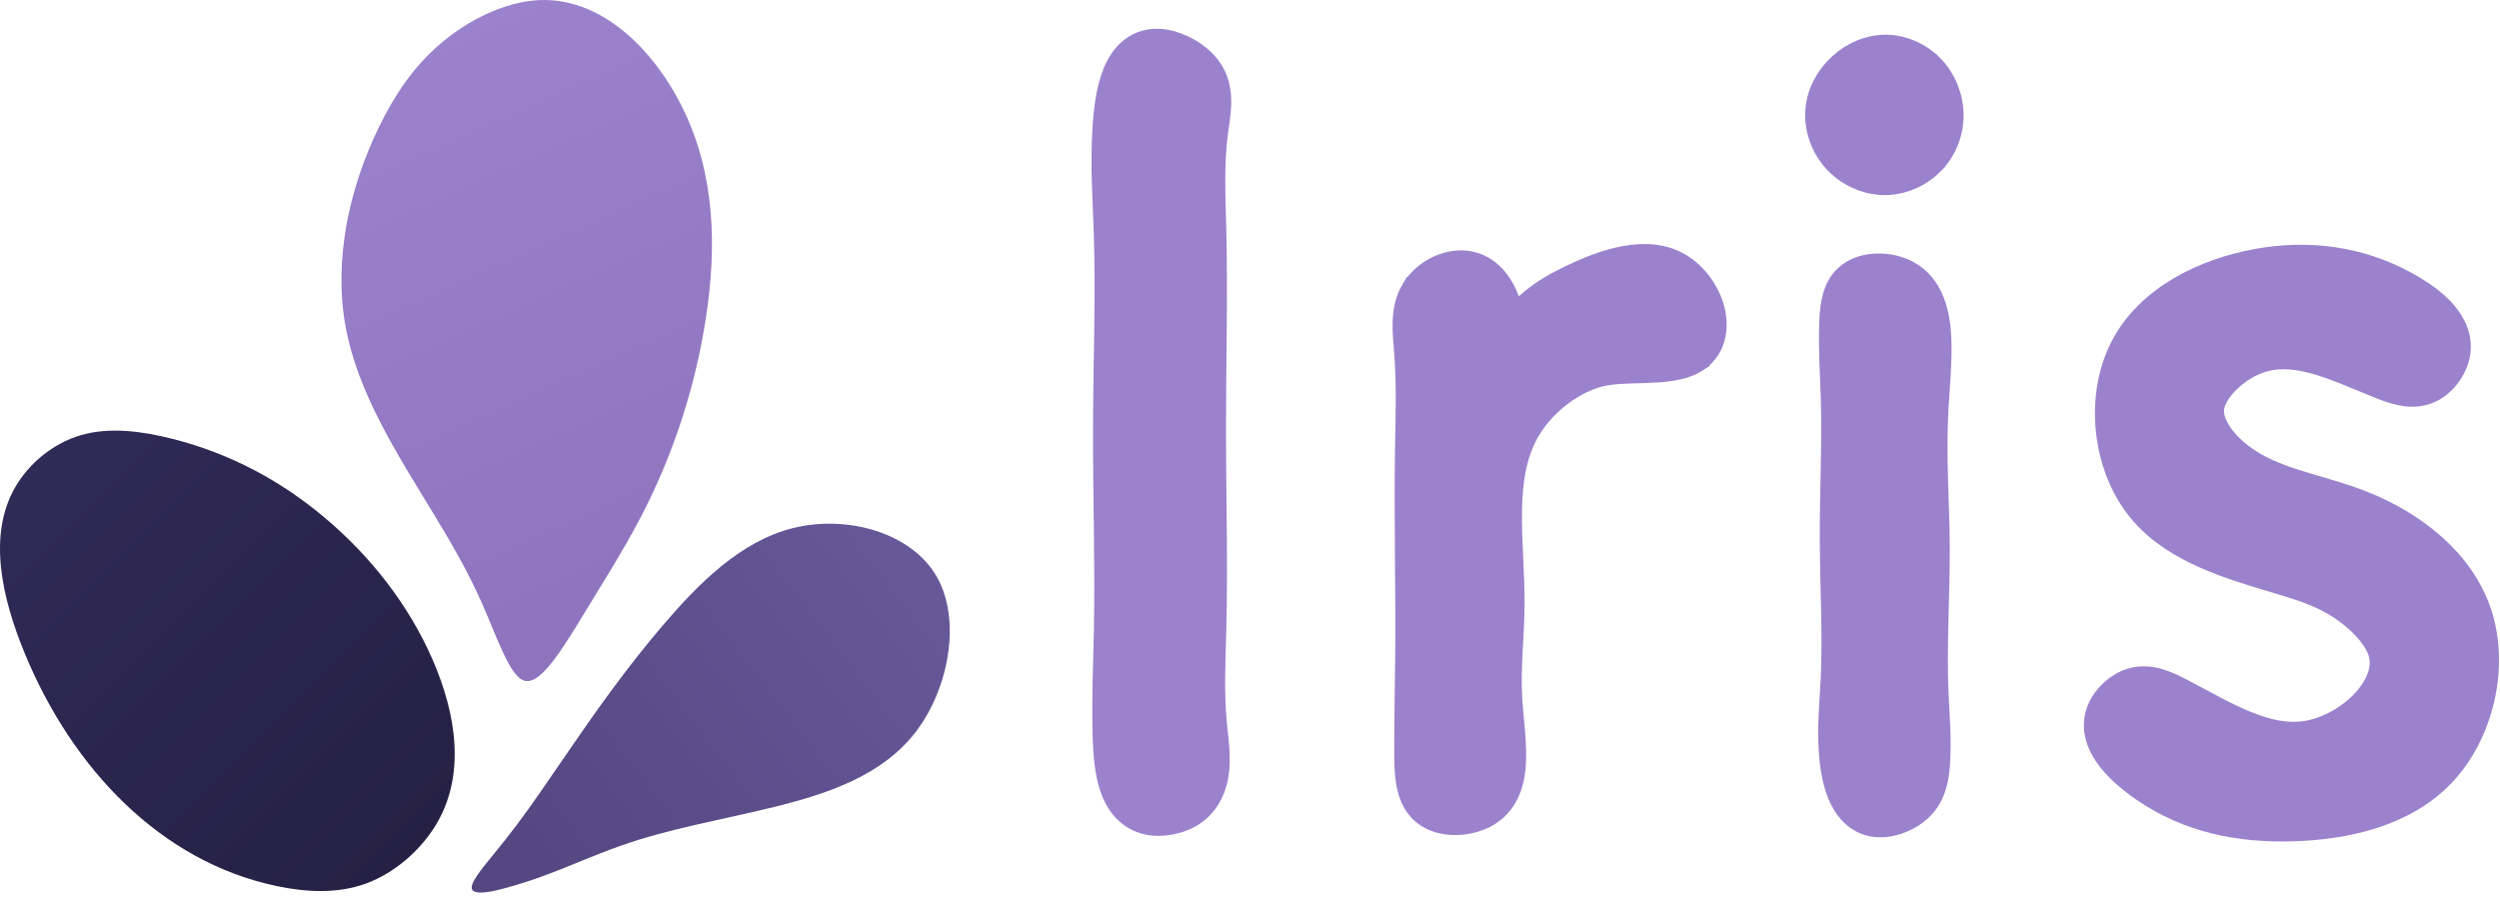
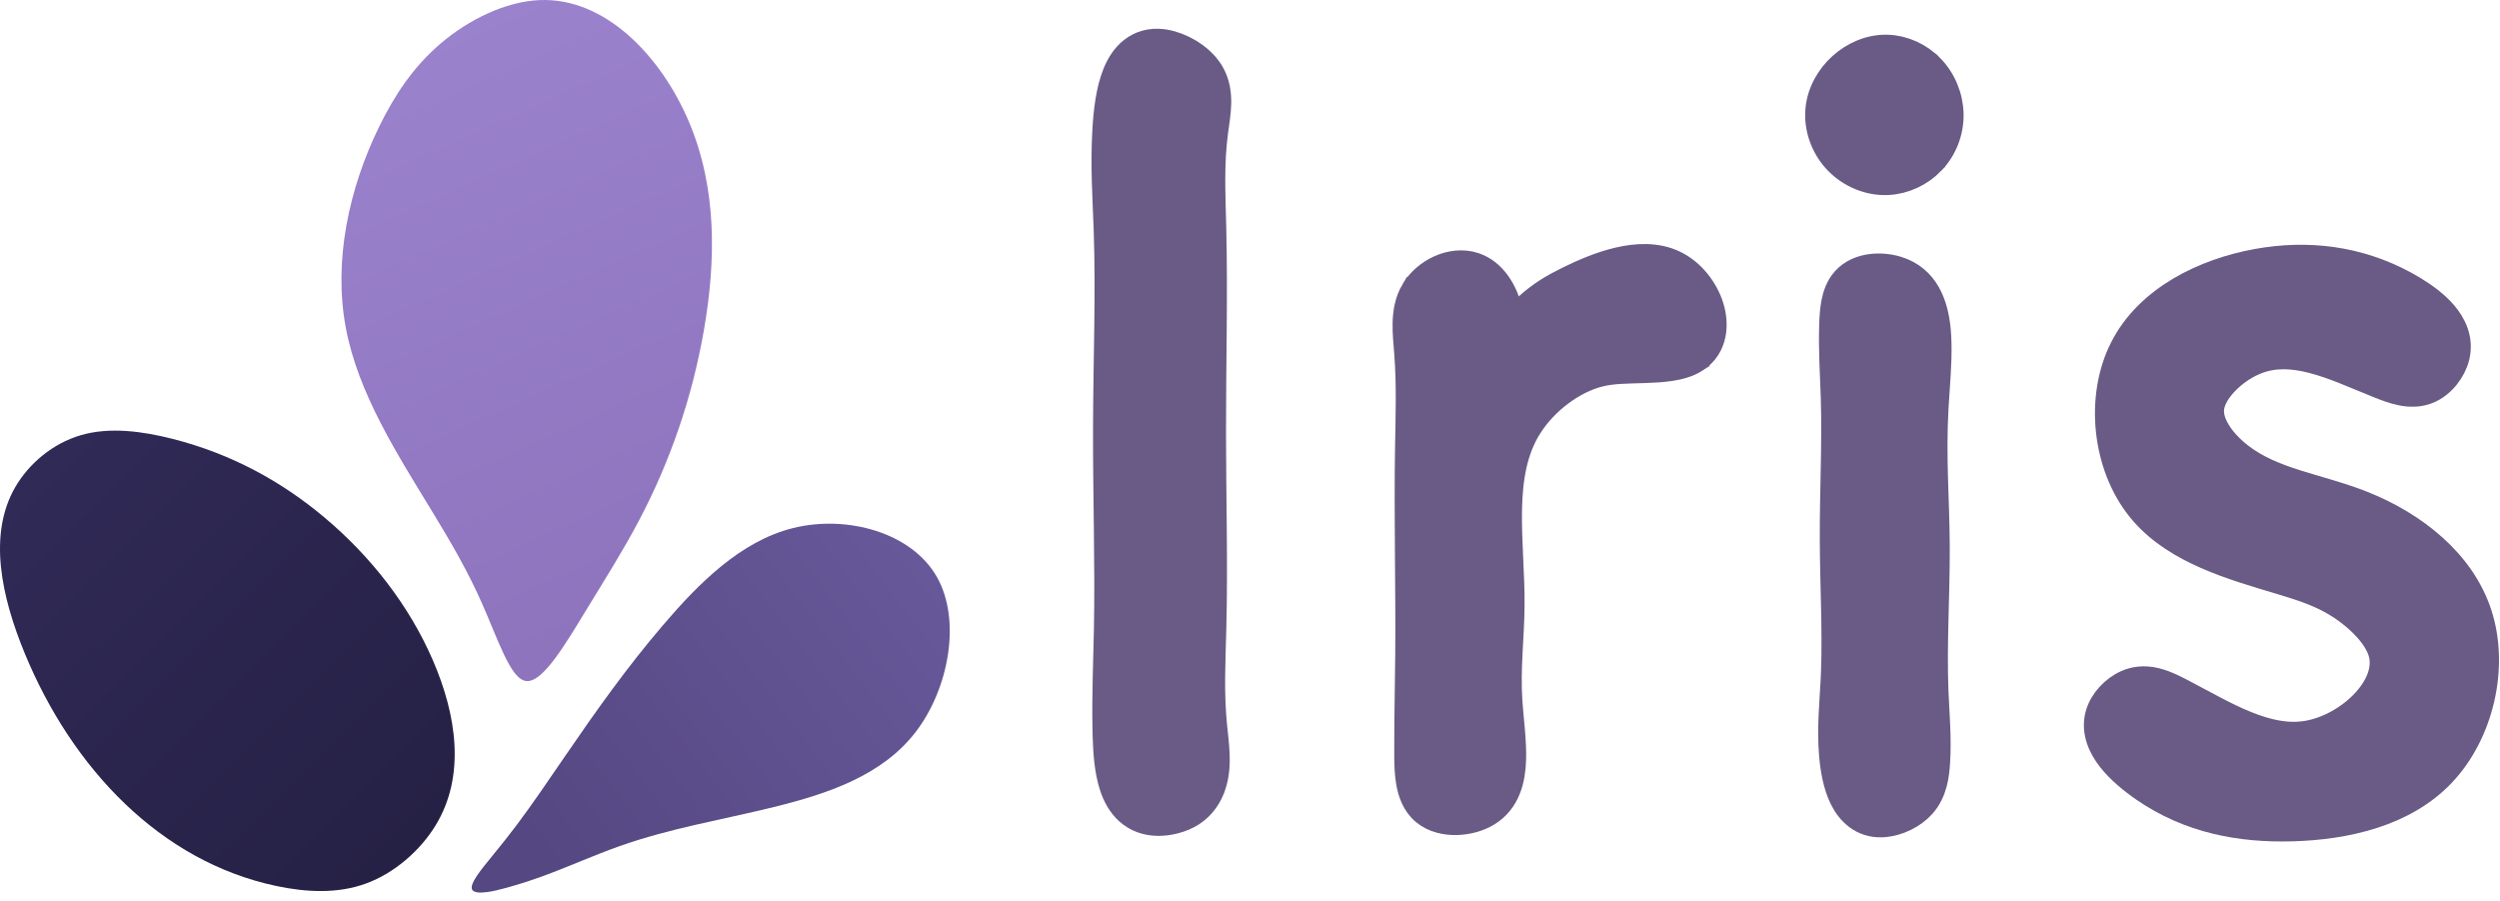
<svg xmlns="http://www.w3.org/2000/svg" width="261" height="94" viewBox="0 0 261 94" fill="none">
-   <path d="M118.311 5.359C119.144 4.702 120.173 4.404 121.33 4.528L121.672 4.576C122.474 4.716 123.301 5.039 124.032 5.463C124.867 5.946 125.701 6.631 126.26 7.494L126.386 7.698C126.98 8.724 127.11 9.821 127.091 10.8C127.071 11.799 126.88 12.886 126.77 13.715C126.324 17.066 126.487 20.292 126.571 23.734C126.746 30.83 126.54 38.055 126.546 45.142C126.552 51.922 126.752 58.856 126.579 65.627C126.492 69.056 126.318 72.282 126.653 75.722C126.74 76.613 126.884 77.706 126.925 78.717C126.966 79.754 126.913 80.886 126.542 81.981L126.541 81.982C126.185 83.031 125.526 84.078 124.419 84.794L124.418 84.795C123.376 85.467 122.044 85.773 120.954 85.766C119.744 85.757 118.711 85.363 117.899 84.633C117.12 83.932 116.64 83.007 116.331 82.081C115.801 80.493 115.665 78.555 115.616 76.811L115.6 76.076C115.533 72.383 115.686 69.024 115.749 65.733C115.883 58.737 115.634 51.682 115.659 44.397C115.683 37.45 115.956 30.699 115.728 24.033C115.615 20.753 115.369 17.326 115.588 13.593C115.701 11.671 115.945 9.455 116.646 7.728C117.002 6.853 117.52 5.983 118.311 5.359Z" fill="#9B82CD" stroke="#9B82CD" stroke-width="3" />
-   <path d="M169.054 27.314C170.901 26.88 173.005 26.747 174.848 27.644C176.666 28.529 177.994 30.303 178.545 32.067C179.082 33.786 179.013 36.114 177.049 37.402V37.403C176.263 37.918 175.299 38.154 174.452 38.284C173.58 38.418 172.656 38.461 171.86 38.488C169.815 38.557 168.421 38.538 166.993 38.895C164.185 39.599 161.223 41.83 159.55 44.52H159.549C158.013 46.99 157.53 49.915 157.463 53.166C157.43 54.788 157.5 56.448 157.578 58.147C157.656 59.828 157.741 61.556 157.728 63.234C157.714 64.935 157.596 66.601 157.517 68.204C157.436 69.829 157.389 71.447 157.499 73.182C157.612 74.959 157.95 77.359 157.889 79.297C157.826 81.274 157.352 83.544 155.273 84.802C154.352 85.359 153.204 85.654 152.119 85.679C151.055 85.703 149.814 85.469 148.868 84.69C147.866 83.865 147.477 82.659 147.301 81.631C147.167 80.847 147.131 80.001 147.121 79.217L147.117 78.458C147.113 74.763 147.196 71.465 147.222 68.173C147.275 61.328 147.084 53.789 147.199 46.818C147.255 43.422 147.378 40.236 147.107 36.764C147.037 35.859 146.92 34.751 146.946 33.715C146.973 32.66 147.147 31.488 147.776 30.429H147.777C148.394 29.392 149.372 28.587 150.428 28.117C151.476 27.651 152.763 27.447 153.977 27.861C155.907 28.52 157.028 30.497 157.456 32.255C157.596 32.831 157.671 33.426 157.719 33.962C158.209 33.451 158.793 32.839 159.282 32.374L159.568 32.108C160.99 30.815 162.306 30.053 163.86 29.287C165.337 28.559 167.179 27.754 169.054 27.314Z" fill="#9B82CD" stroke="#9B82CD" stroke-width="3" />
-   <path d="M195.419 28.016C196.334 27.895 197.287 27.996 198.097 28.243C201.071 29.15 201.986 31.871 202.235 34.406C202.422 36.303 202.28 38.517 202.138 40.566L202.009 42.543C201.712 47.863 202.112 52.065 202.136 57.101C202.147 59.562 202.063 62.141 202.002 64.674C201.941 67.222 201.903 69.738 201.999 72.144C202.093 74.487 202.34 77.01 202.169 79.625V79.626C202.088 80.856 201.906 82.611 200.709 83.959C199.732 85.06 198.181 85.773 196.828 85.898L196.561 85.916C194.523 85.988 193.255 84.702 192.56 83.296C191.89 81.942 191.608 80.252 191.483 78.779C191.254 76.058 191.528 73.447 191.646 71.101L191.686 70.189C191.852 65.631 191.579 61.092 191.562 56.308C191.543 51.177 191.817 46.419 191.665 41.504C191.592 39.131 191.406 36.58 191.504 33.804C191.528 33.129 191.57 32.342 191.718 31.599C191.863 30.869 192.139 30.021 192.742 29.338C193.486 28.495 194.516 28.134 195.419 28.016Z" fill="#9B82CD" stroke="#9B82CD" stroke-width="3" />
-   <path d="M197.14 5.127C198.79 5.182 200.404 5.928 201.568 7.111H201.569C202.819 8.383 203.548 10.155 203.58 11.921C203.613 13.722 202.92 15.499 201.667 16.795V16.796C200.513 17.989 198.886 18.769 197.188 18.86L196.847 18.869C194.904 18.867 193.01 17.952 191.747 16.513C190.553 15.151 189.907 13.302 190.055 11.51C190.202 9.713 191.133 8.101 192.39 6.965C193.646 5.829 195.341 5.068 197.14 5.127Z" fill="#9B82CD" stroke="#9B82CD" stroke-width="3" />
-   <path d="M235.736 27.475C240.971 26.521 246.247 27.141 251.101 29.777L251.569 30.039L252.044 30.318C253.156 30.993 254.287 31.822 255.133 32.796C256.105 33.916 256.86 35.432 256.436 37.193C256.101 38.579 255.014 40.056 253.56 40.657C252.601 41.054 251.632 41.008 250.807 40.84C249.993 40.674 249.185 40.36 248.5 40.086C246.004 39.087 243.768 38.046 241.5 37.468C239.432 36.94 237.528 36.856 235.688 37.555L235.32 37.705C234.246 38.176 233.157 38.938 232.309 39.835C231.447 40.745 230.936 41.683 230.812 42.485C230.691 43.262 230.902 44.132 231.454 45.062C232.006 45.993 232.849 46.89 233.806 47.643C235.526 48.996 237.522 49.809 239.758 50.522C241.911 51.207 244.474 51.844 246.834 52.794C251.997 54.871 257.012 58.71 258.781 64.175C260.557 69.657 258.949 76.507 254.993 80.679C251.029 84.86 244.9 86.181 239.404 86.335C234.005 86.486 228.718 85.524 223.957 82.237L223.498 81.912C222.301 81.041 221.036 79.945 220.187 78.708C219.337 77.47 218.738 75.822 219.479 74.101H219.479C220.03 72.824 221.297 71.636 222.718 71.228C223.725 70.939 224.688 71.073 225.51 71.325C226.114 71.51 226.703 71.78 227.239 72.048L227.757 72.312C230.125 73.544 232.307 74.823 234.576 75.737C236.808 76.637 238.912 77.087 240.981 76.739C243.2 76.367 245.533 75.054 247.12 73.311C248.719 71.555 249.339 69.642 248.812 67.986C248.298 66.376 246.621 64.603 244.708 63.313C242.684 61.95 240.639 61.294 238.196 60.56C235.771 59.832 233.011 59.041 230.465 57.923C228.071 56.871 225.751 55.485 223.975 53.475L223.627 53.063C219.995 48.59 219.245 41.488 221.837 36.4C224.449 31.273 230.268 28.471 235.735 27.475H235.736Z" fill="#9B82CD" stroke="#9B82CD" stroke-width="3" />
+   <path d="M118.311 5.359C119.144 4.702 120.173 4.404 121.33 4.528L121.672 4.576C122.474 4.716 123.301 5.039 124.032 5.463C124.867 5.946 125.701 6.631 126.26 7.494L126.386 7.698C126.98 8.724 127.11 9.821 127.091 10.8C127.071 11.799 126.88 12.886 126.77 13.715C126.324 17.066 126.487 20.292 126.571 23.734C126.746 30.83 126.54 38.055 126.546 45.142C126.552 51.922 126.752 58.856 126.579 65.627C126.492 69.056 126.318 72.282 126.653 75.722C126.74 76.613 126.884 77.706 126.925 78.717C126.966 79.754 126.913 80.886 126.542 81.981L126.541 81.982C126.185 83.031 125.526 84.078 124.419 84.794L124.418 84.795C123.376 85.467 122.044 85.773 120.954 85.766C119.744 85.757 118.711 85.363 117.899 84.633C117.12 83.932 116.64 83.007 116.331 82.081C115.801 80.493 115.665 78.555 115.616 76.811L115.6 76.076C115.533 72.383 115.686 69.024 115.749 65.733C115.883 58.737 115.634 51.682 115.659 44.397C115.683 37.45 115.956 30.699 115.728 24.033C115.615 20.753 115.369 17.326 115.588 13.593C115.701 11.671 115.945 9.455 116.646 7.728C117.002 6.853 117.52 5.983 118.311 5.359Z" fill="#695B86" stroke="#695B86" stroke-width="3" />
+   <path d="M169.054 27.314C170.901 26.88 173.005 26.747 174.848 27.644C176.666 28.529 177.994 30.303 178.545 32.067C179.082 33.786 179.013 36.114 177.049 37.402V37.403C176.263 37.918 175.299 38.154 174.452 38.284C173.58 38.418 172.656 38.461 171.86 38.488C169.815 38.557 168.421 38.538 166.993 38.895C164.185 39.599 161.223 41.83 159.55 44.52H159.549C158.013 46.99 157.53 49.915 157.463 53.166C157.43 54.788 157.5 56.448 157.578 58.147C157.656 59.828 157.741 61.556 157.728 63.234C157.714 64.935 157.596 66.601 157.517 68.204C157.436 69.829 157.389 71.447 157.499 73.182C157.612 74.959 157.95 77.359 157.889 79.297C157.826 81.274 157.352 83.544 155.273 84.802C154.352 85.359 153.204 85.654 152.119 85.679C151.055 85.703 149.814 85.469 148.868 84.69C147.866 83.865 147.477 82.659 147.301 81.631C147.167 80.847 147.131 80.001 147.121 79.217L147.117 78.458C147.113 74.763 147.196 71.465 147.222 68.173C147.275 61.328 147.084 53.789 147.199 46.818C147.255 43.422 147.378 40.236 147.107 36.764C147.037 35.859 146.92 34.751 146.946 33.715C146.973 32.66 147.147 31.488 147.776 30.429H147.777C148.394 29.392 149.372 28.587 150.428 28.117C151.476 27.651 152.763 27.447 153.977 27.861C155.907 28.52 157.028 30.497 157.456 32.255C157.596 32.831 157.671 33.426 157.719 33.962C158.209 33.451 158.793 32.839 159.282 32.374L159.568 32.108C160.99 30.815 162.306 30.053 163.86 29.287C165.337 28.559 167.179 27.754 169.054 27.314Z" fill="#695B86" stroke="#695B86" stroke-width="3" />
+   <path d="M195.419 28.016C196.334 27.895 197.287 27.996 198.097 28.243C201.071 29.15 201.986 31.871 202.235 34.406C202.422 36.303 202.28 38.517 202.138 40.566L202.009 42.543C201.712 47.863 202.112 52.065 202.136 57.101C202.147 59.562 202.063 62.141 202.002 64.674C201.941 67.222 201.903 69.738 201.999 72.144C202.093 74.487 202.34 77.01 202.169 79.625V79.626C202.088 80.856 201.906 82.611 200.709 83.959C199.732 85.06 198.181 85.773 196.828 85.898L196.561 85.916C194.523 85.988 193.255 84.702 192.56 83.296C191.89 81.942 191.608 80.252 191.483 78.779C191.254 76.058 191.528 73.447 191.646 71.101L191.686 70.189C191.852 65.631 191.579 61.092 191.562 56.308C191.543 51.177 191.817 46.419 191.665 41.504C191.592 39.131 191.406 36.58 191.504 33.804C191.528 33.129 191.57 32.342 191.718 31.599C191.863 30.869 192.139 30.021 192.742 29.338C193.486 28.495 194.516 28.134 195.419 28.016Z" fill="#695B86" stroke="#695B86" stroke-width="3" />
+   <path d="M197.14 5.127C198.79 5.182 200.404 5.928 201.568 7.111H201.569C202.819 8.383 203.548 10.155 203.58 11.921C203.613 13.722 202.92 15.499 201.667 16.795V16.796C200.513 17.989 198.886 18.769 197.188 18.86L196.847 18.869C194.904 18.867 193.01 17.952 191.747 16.513C190.553 15.151 189.907 13.302 190.055 11.51C190.202 9.713 191.133 8.101 192.39 6.965C193.646 5.829 195.341 5.068 197.14 5.127Z" fill="#695B86" stroke="#695B86" stroke-width="3" />
+   <path d="M235.736 27.475C240.971 26.521 246.247 27.141 251.101 29.777L251.569 30.039L252.044 30.318C253.156 30.993 254.287 31.822 255.133 32.796C256.105 33.916 256.86 35.432 256.436 37.193C256.101 38.579 255.014 40.056 253.56 40.657C252.601 41.054 251.632 41.008 250.807 40.84C249.993 40.674 249.185 40.36 248.5 40.086C246.004 39.087 243.768 38.046 241.5 37.468C239.432 36.94 237.528 36.856 235.688 37.555L235.32 37.705C234.246 38.176 233.157 38.938 232.309 39.835C231.447 40.745 230.936 41.683 230.812 42.485C230.691 43.262 230.902 44.132 231.454 45.062C232.006 45.993 232.849 46.89 233.806 47.643C235.526 48.996 237.522 49.809 239.758 50.522C241.911 51.207 244.474 51.844 246.834 52.794C251.997 54.871 257.012 58.71 258.781 64.175C260.557 69.657 258.949 76.507 254.993 80.679C251.029 84.86 244.9 86.181 239.404 86.335C234.005 86.486 228.718 85.524 223.957 82.237L223.498 81.912C222.301 81.041 221.036 79.945 220.187 78.708C219.337 77.47 218.738 75.822 219.479 74.101H219.479C220.03 72.824 221.297 71.636 222.718 71.228C223.725 70.939 224.688 71.073 225.51 71.325C226.114 71.51 226.703 71.78 227.239 72.048L227.757 72.312C230.125 73.544 232.307 74.823 234.576 75.737C236.808 76.637 238.912 77.087 240.981 76.739C243.2 76.367 245.533 75.054 247.12 73.311C248.719 71.555 249.339 69.642 248.812 67.986C248.298 66.376 246.621 64.603 244.708 63.313C242.684 61.95 240.639 61.294 238.196 60.56C235.771 59.832 233.011 59.041 230.465 57.923C228.071 56.871 225.751 55.485 223.975 53.475L223.627 53.063C219.995 48.59 219.245 41.488 221.837 36.4C224.449 31.273 230.268 28.471 235.735 27.475H235.736Z" fill="#695B86" stroke="#695B86" stroke-width="3" />
  <path d="M54.914 71.094C55.836 71.236 56.906 70.165 57.992 68.707C59.05 67.286 60.123 65.496 61.169 63.781C63.169 60.502 65.07 57.496 66.717 54.38C70.016 48.14 72.299 41.46 73.516 34.476C74.781 27.218 74.894 19.631 71.942 12.688C69.051 5.889 63.221 -0.292 56.336 0.011C52.783 0.167 48.95 2.049 46.027 4.535C43.166 6.968 41.178 9.98 39.584 13.252C36.433 19.717 34.824 27.196 36.101 34.139C37.377 41.078 41.538 47.481 45.281 53.639C47.121 56.666 48.861 59.635 50.379 63.078C51.163 64.855 51.887 66.759 52.627 68.31C53.338 69.799 54.063 70.963 54.914 71.094Z" fill="url(#paint0_linear_135_102)" />
  <path d="M28.859 92.497C31.951 93.15 35.234 93.337 38.235 92.236C41.199 91.148 43.89 88.804 45.501 86.159C48.66 80.972 47.672 74.624 45.215 68.945C42.709 63.149 38.674 58.049 33.915 54.047C29.343 50.202 24.103 47.37 18.062 45.828C14.864 45.011 11.441 44.556 8.438 45.434C5.524 46.286 3.006 48.393 1.572 50.89C-1.264 55.83 0.145 62.299 2.585 68.213C7.54 80.217 16.748 89.937 28.859 92.497Z" fill="url(#paint1_linear_135_102)" />
  <path d="M49.307 92.866C49.466 93.19 50.089 93.236 50.843 93.138C51.486 93.055 52.224 92.869 52.928 92.675C54.309 92.294 55.558 91.886 56.814 91.424C59.429 90.463 62.075 89.268 64.727 88.33C70.025 86.456 75.352 85.603 80.84 84.249C86.406 82.875 92.138 80.985 95.649 76.4C99.106 71.883 100.41 64.752 97.858 60.246C95.219 55.586 88.459 53.732 82.832 55.128C77.362 56.485 72.963 60.913 69.229 65.285C65.416 69.749 62.298 74.155 58.981 78.993C57.324 81.41 55.616 83.935 53.957 86.142C53.155 87.208 52.364 88.2 51.374 89.409C50.309 90.712 49.013 92.266 49.307 92.866Z" fill="url(#paint2_linear_135_102)" />
  <defs>
    <linearGradient id="paint0_linear_135_102" x1="41.248" y1="5.06" x2="69.43" y2="67.787" gradientUnits="userSpaceOnUse">
      <stop stop-color="#9B82CD" />
      <stop offset="1" stop-color="#8D73BC" />
    </linearGradient>
    <linearGradient id="paint1_linear_135_102" x1="4.157" y1="47.605" x2="44.339" y2="87.969" gradientUnits="userSpaceOnUse">
      <stop stop-color="#302A57" />
      <stop offset="1" stop-color="#252044" />
    </linearGradient>
    <linearGradient id="paint2_linear_135_102" x1="55.43" y1="88.151" x2="95.43" y2="57.605" gradientUnits="userSpaceOnUse">
      <stop stop-color="#554781" />
      <stop offset="1" stop-color="#67589A" />
    </linearGradient>
  </defs>
</svg>
